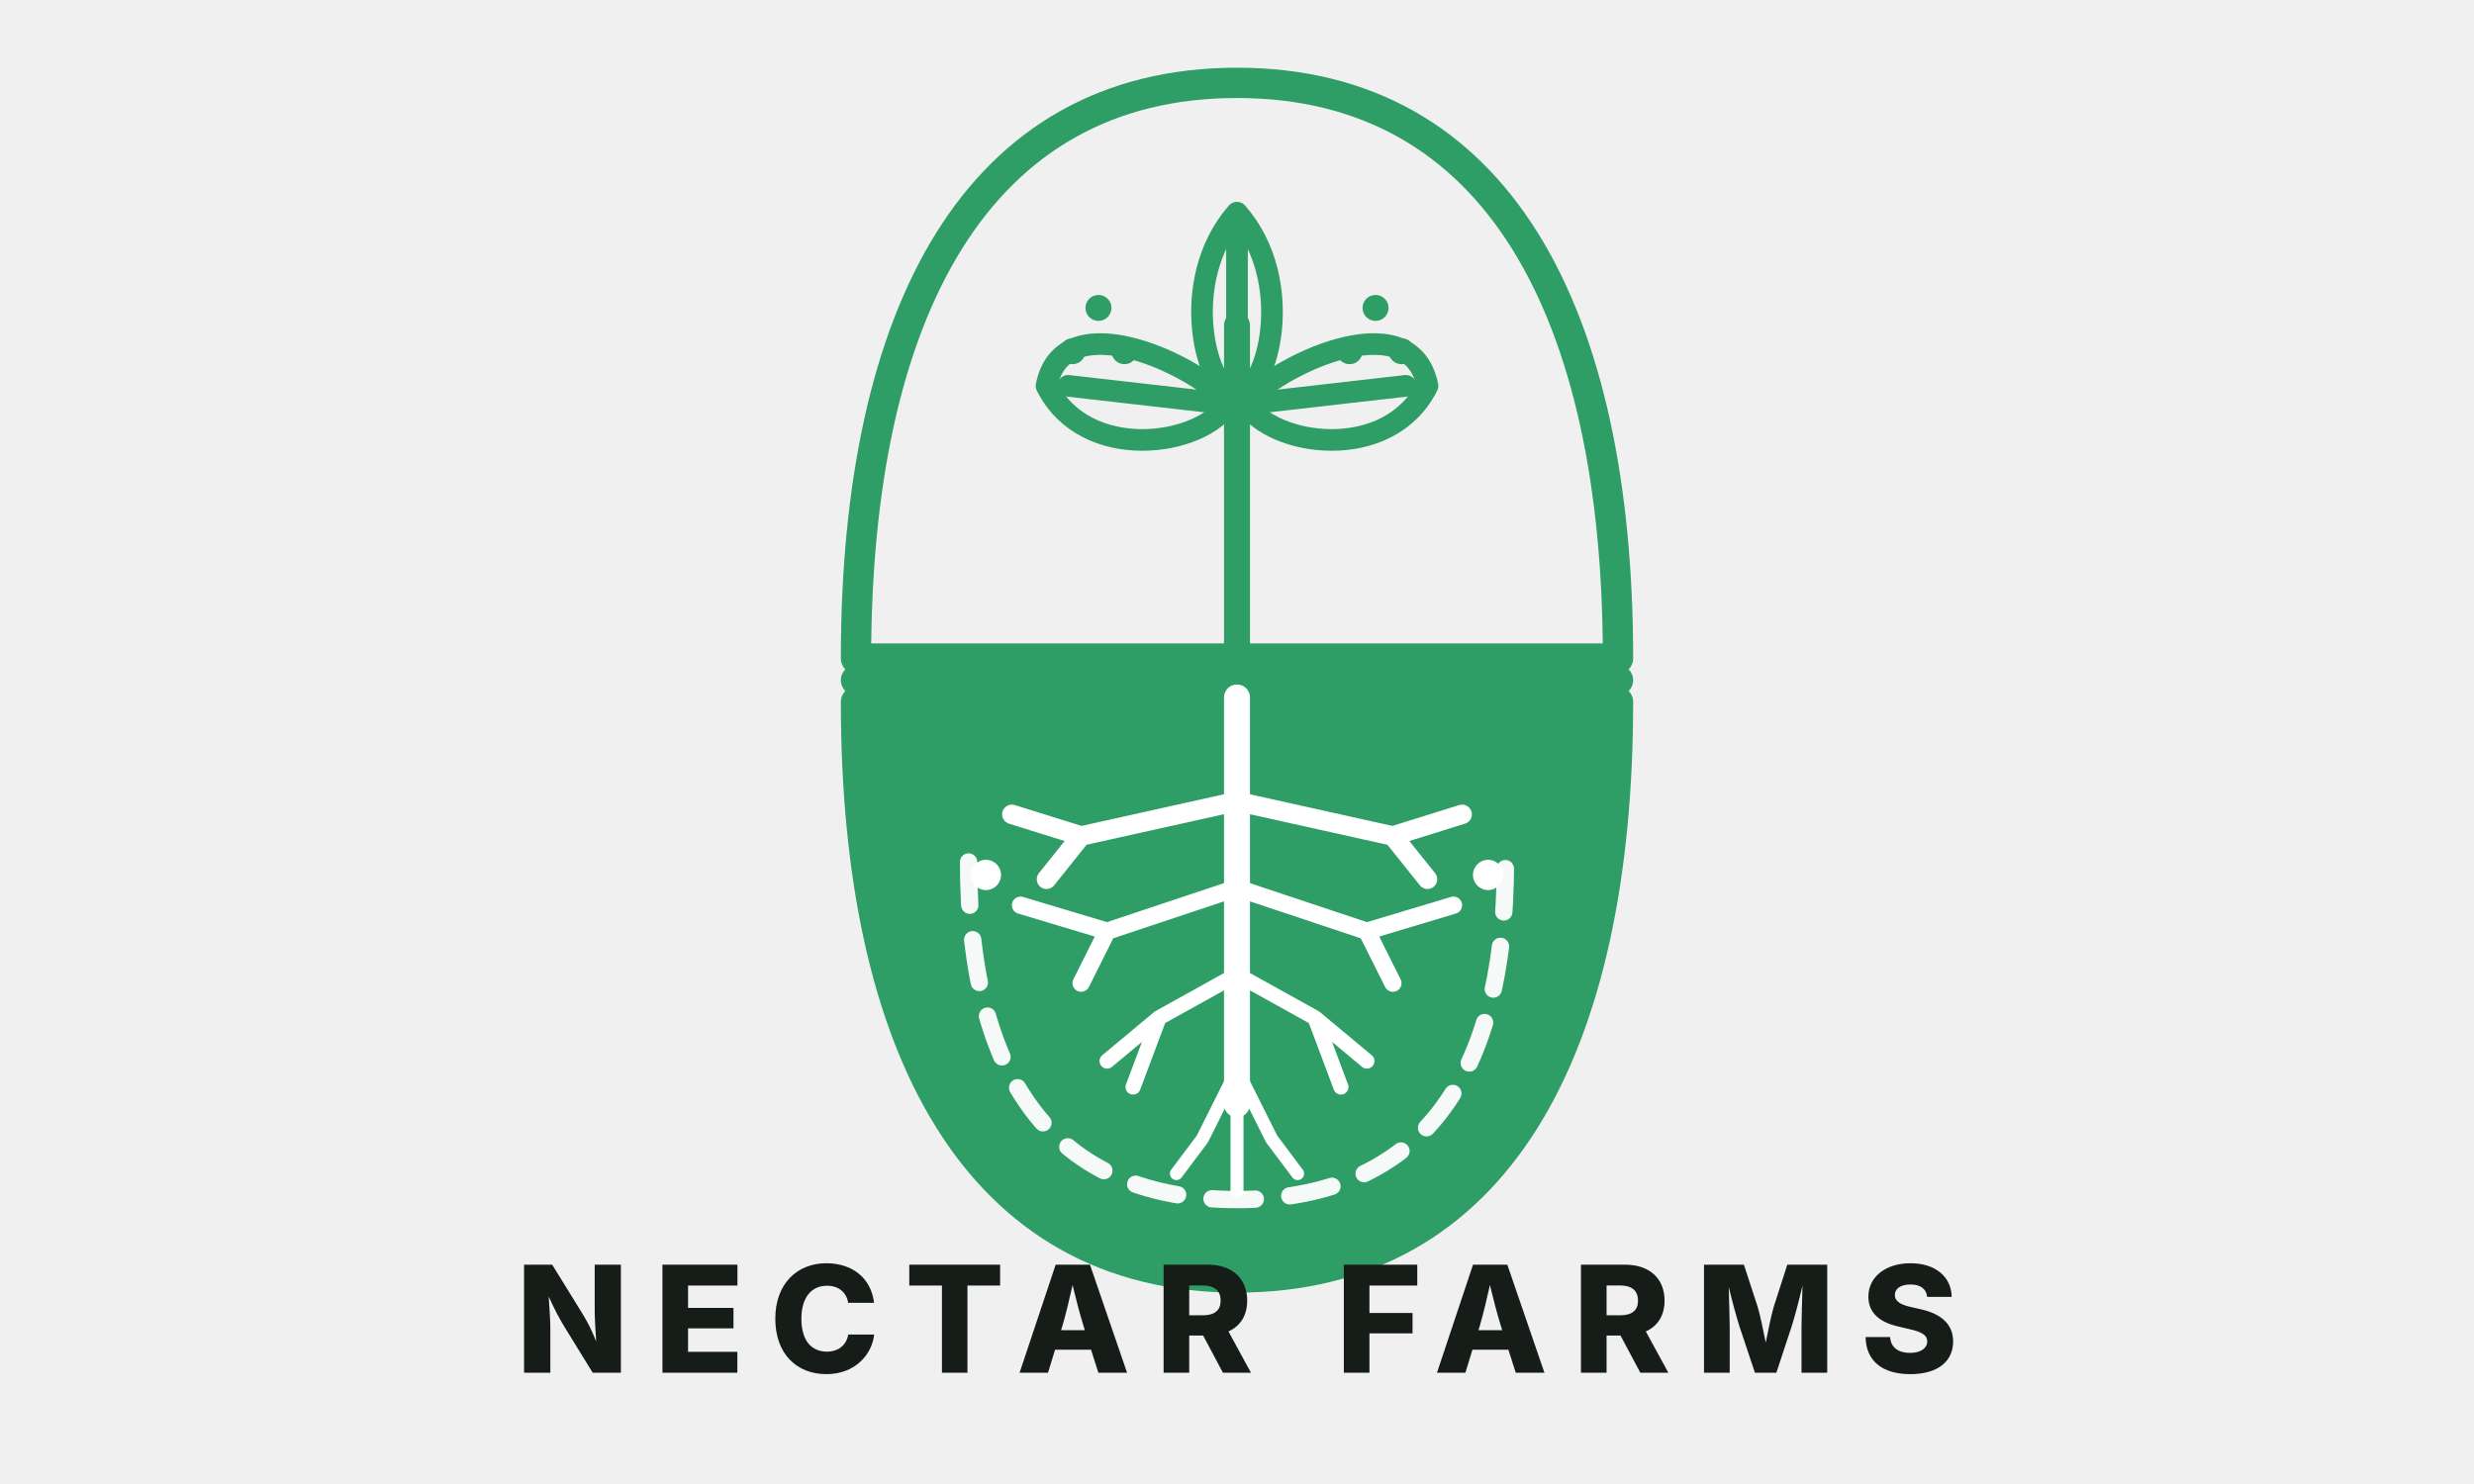
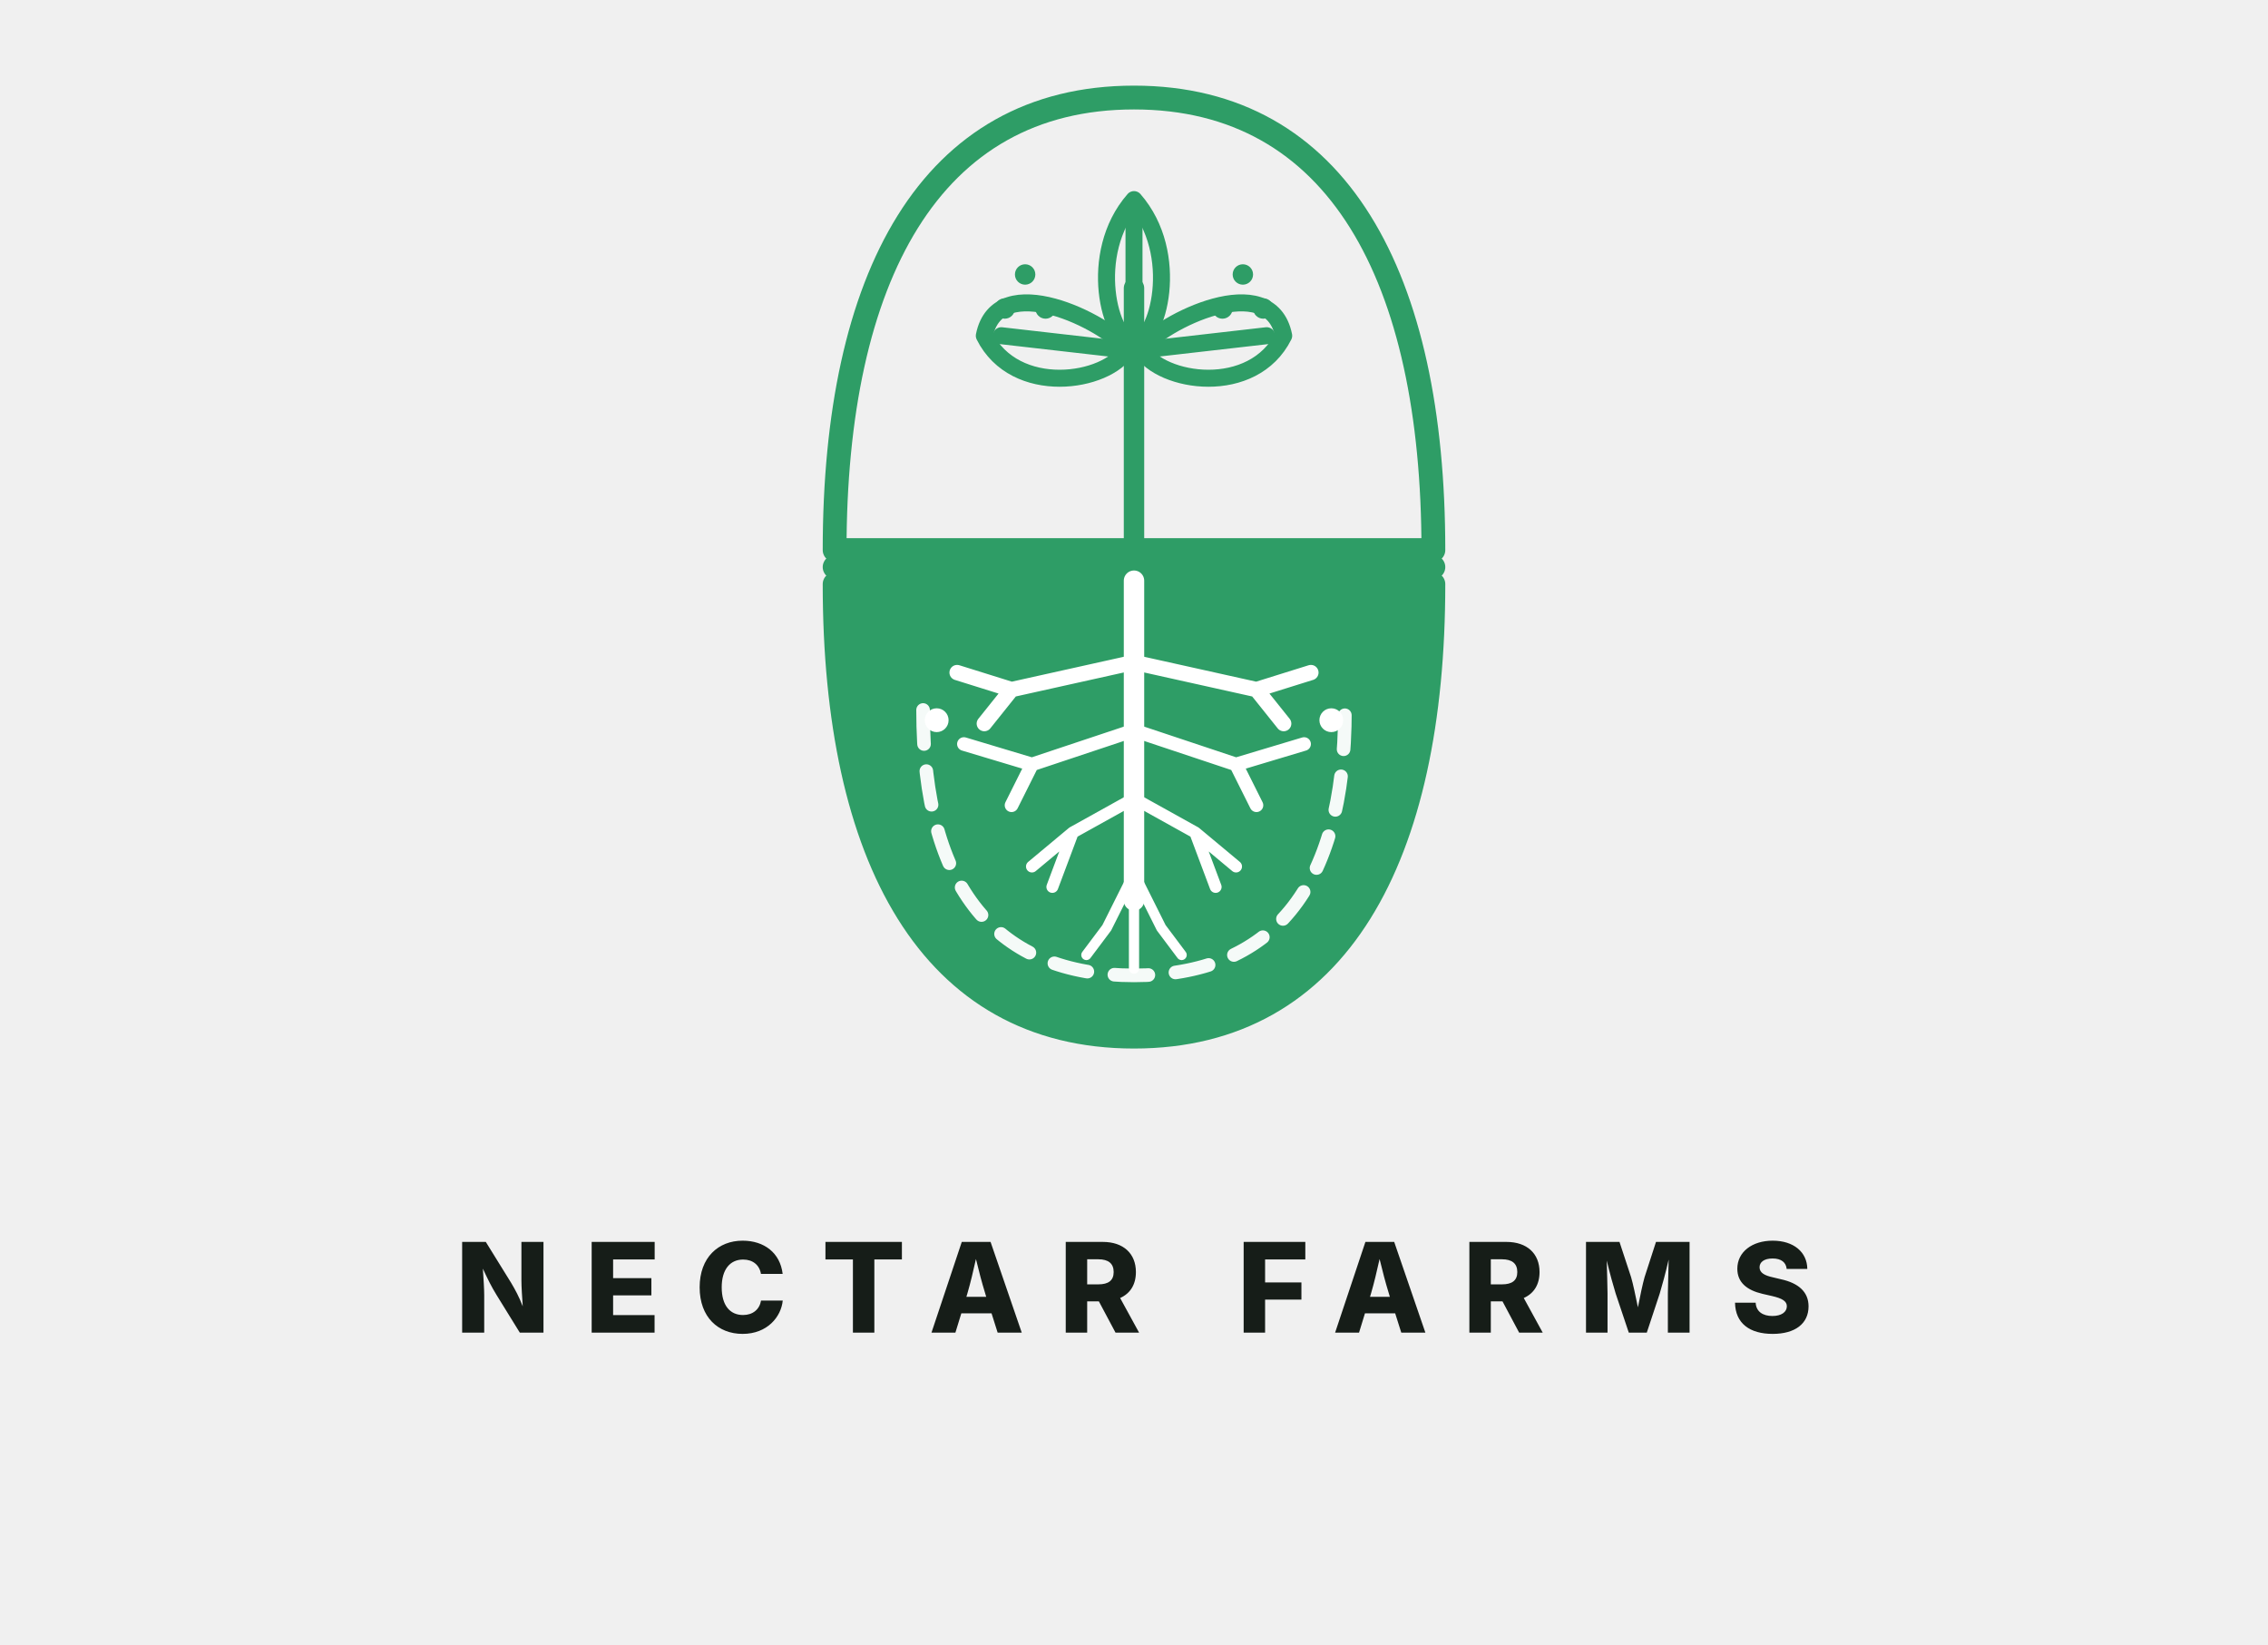
- <svg xmlns="http://www.w3.org/2000/svg" viewBox="0 0 400 240" width="100%" height="100%">
+ <svg xmlns="http://www.w3.org/2000/svg" viewBox="0 0 400 290" width="100%" height="100%">
  <defs>
    <style>
      .logo-green-stroke { stroke: #2E9D66; fill: none; stroke-linecap: round; stroke-linejoin: round; }
      .logo-green-fill { fill: #2E9D66; }
      .logo-white-stroke { stroke: #FFFFFF; fill: none; stroke-linecap: round; stroke-linejoin: round; }
      .logo-white-fill { fill: #FFFFFF; }
    </style>
  </defs>
-   <g transform="translate(130, 5) scale(0.7)">
+   <g transform="translate(140, 10) scale(0.6)">
    <path class="logo-green-stroke" d="M 100 12 C 40 12, 12 65, 12 145 L 188 145 C 188 65, 160 12, 100 12 Z" stroke-width="7" fill="#FFFFFF" />
    <path class="logo-green-stroke logo-green-fill" d="M 12 155 C 12 235, 40 288, 100 288 C 160 288, 188 235, 188 155 Z" stroke-width="7" />
    <line class="logo-green-stroke" x1="12" y1="150" x2="188" y2="150" stroke-width="7" />
    <g>
      <path class="logo-green-stroke" d="M 100 146 L 100 68" stroke-width="6" />
      <path class="logo-green-stroke" d="M 100 42 C 86 58, 93 84, 100 84 C 107 84, 114 58, 100 42 Z" stroke-width="5" fill="#FFFFFF" />
      <path class="logo-green-stroke" d="M 100 44 L 100 84" stroke-width="5" />
      <path class="logo-green-stroke" d="M 56 82 C 60 62, 92 78, 98 86 C 92 96, 65 100, 56 82 Z" stroke-width="5" fill="#FFFFFF" />
      <path class="logo-green-stroke" d="M 61 82 L 96 86" stroke-width="5" />
      <path class="logo-green-stroke" d="M 144 82 C 140 62, 108 78, 102 86 C 108 96, 135 100, 144 82 Z" stroke-width="5" fill="#FFFFFF" />
      <path class="logo-green-stroke" d="M 139 82 L 104 86" stroke-width="5" />
      <g class="logo-green-fill">
        <circle cx="68" cy="64" r="3" />
        <circle cx="62" cy="74" r="3" />
        <circle cx="74" cy="74" r="3" />
      </g>
      <g class="logo-green-fill">
        <circle cx="132" cy="64" r="3" />
        <circle cx="126" cy="74" r="3" />
        <circle cx="138" cy="74" r="3" />
      </g>
    </g>
    <g>
      <path class="logo-white-stroke" d="M 100 154 L 100 248" stroke-width="6" />
      <path class="logo-white-stroke" d="M 100 178 L 64 186 M 64 186 L 48 181 M 64 186 L 56 196" stroke-width="4.5" />
      <path class="logo-white-stroke" d="M 100 178 L 136 186 M 136 186 L 152 181 M 136 186 L 144 196" stroke-width="4.5" />
      <path class="logo-white-stroke" d="M 100 198 L 70 208 M 70 208 L 50 202 M 70 208 L 64 220" stroke-width="4" />
      <path class="logo-white-stroke" d="M 100 198 L 130 208 M 130 208 L 150 202 M 130 208 L 136 220" stroke-width="4" />
      <path class="logo-white-stroke" d="M 100 218 L 82 228 M 82 228 L 70 238 M 82 228 L 76 244" stroke-width="3.5" />
      <path class="logo-white-stroke" d="M 100 218 L 118 228 M 118 228 L 130 238 M 118 228 L 124 244" stroke-width="3.5" />
      <path class="logo-white-stroke" d="M 100 240 L 92 256 M 92 256 L 86 264" stroke-width="3" />
      <path class="logo-white-stroke" d="M 100 240 L 108 256 M 108 256 L 114 264" stroke-width="3" />
      <path class="logo-white-stroke" d="M 100 248 L 100 268" stroke-width="3" />
      <path class="logo-white-stroke" d="M 38 192 C 38 245, 60 270, 100 270 C 140 270, 162 245, 162 192" stroke-width="4" stroke-dasharray="10,8" opacity="0.95" />
      <circle class="logo-white-fill" cx="158" cy="195" r="3.5" />
      <circle class="logo-white-fill" cx="42" cy="195" r="3.5" />
    </g>
  </g>
-   <text x="200" y="222" text-anchor="middle" font-family="'Inter', 'Oswald', 'Playfair Display', sans-serif" font-weight="800" font-size="24" fill="#161D18" letter-spacing="4">NECTAR FARMS</text>
+   <text x="200" y="235" text-anchor="middle" font-family="'Inter', 'Montserrat', sans-serif" font-weight="800" font-size="22" fill="#161D18" letter-spacing="6">NECTAR FARMS</text>
</svg>
